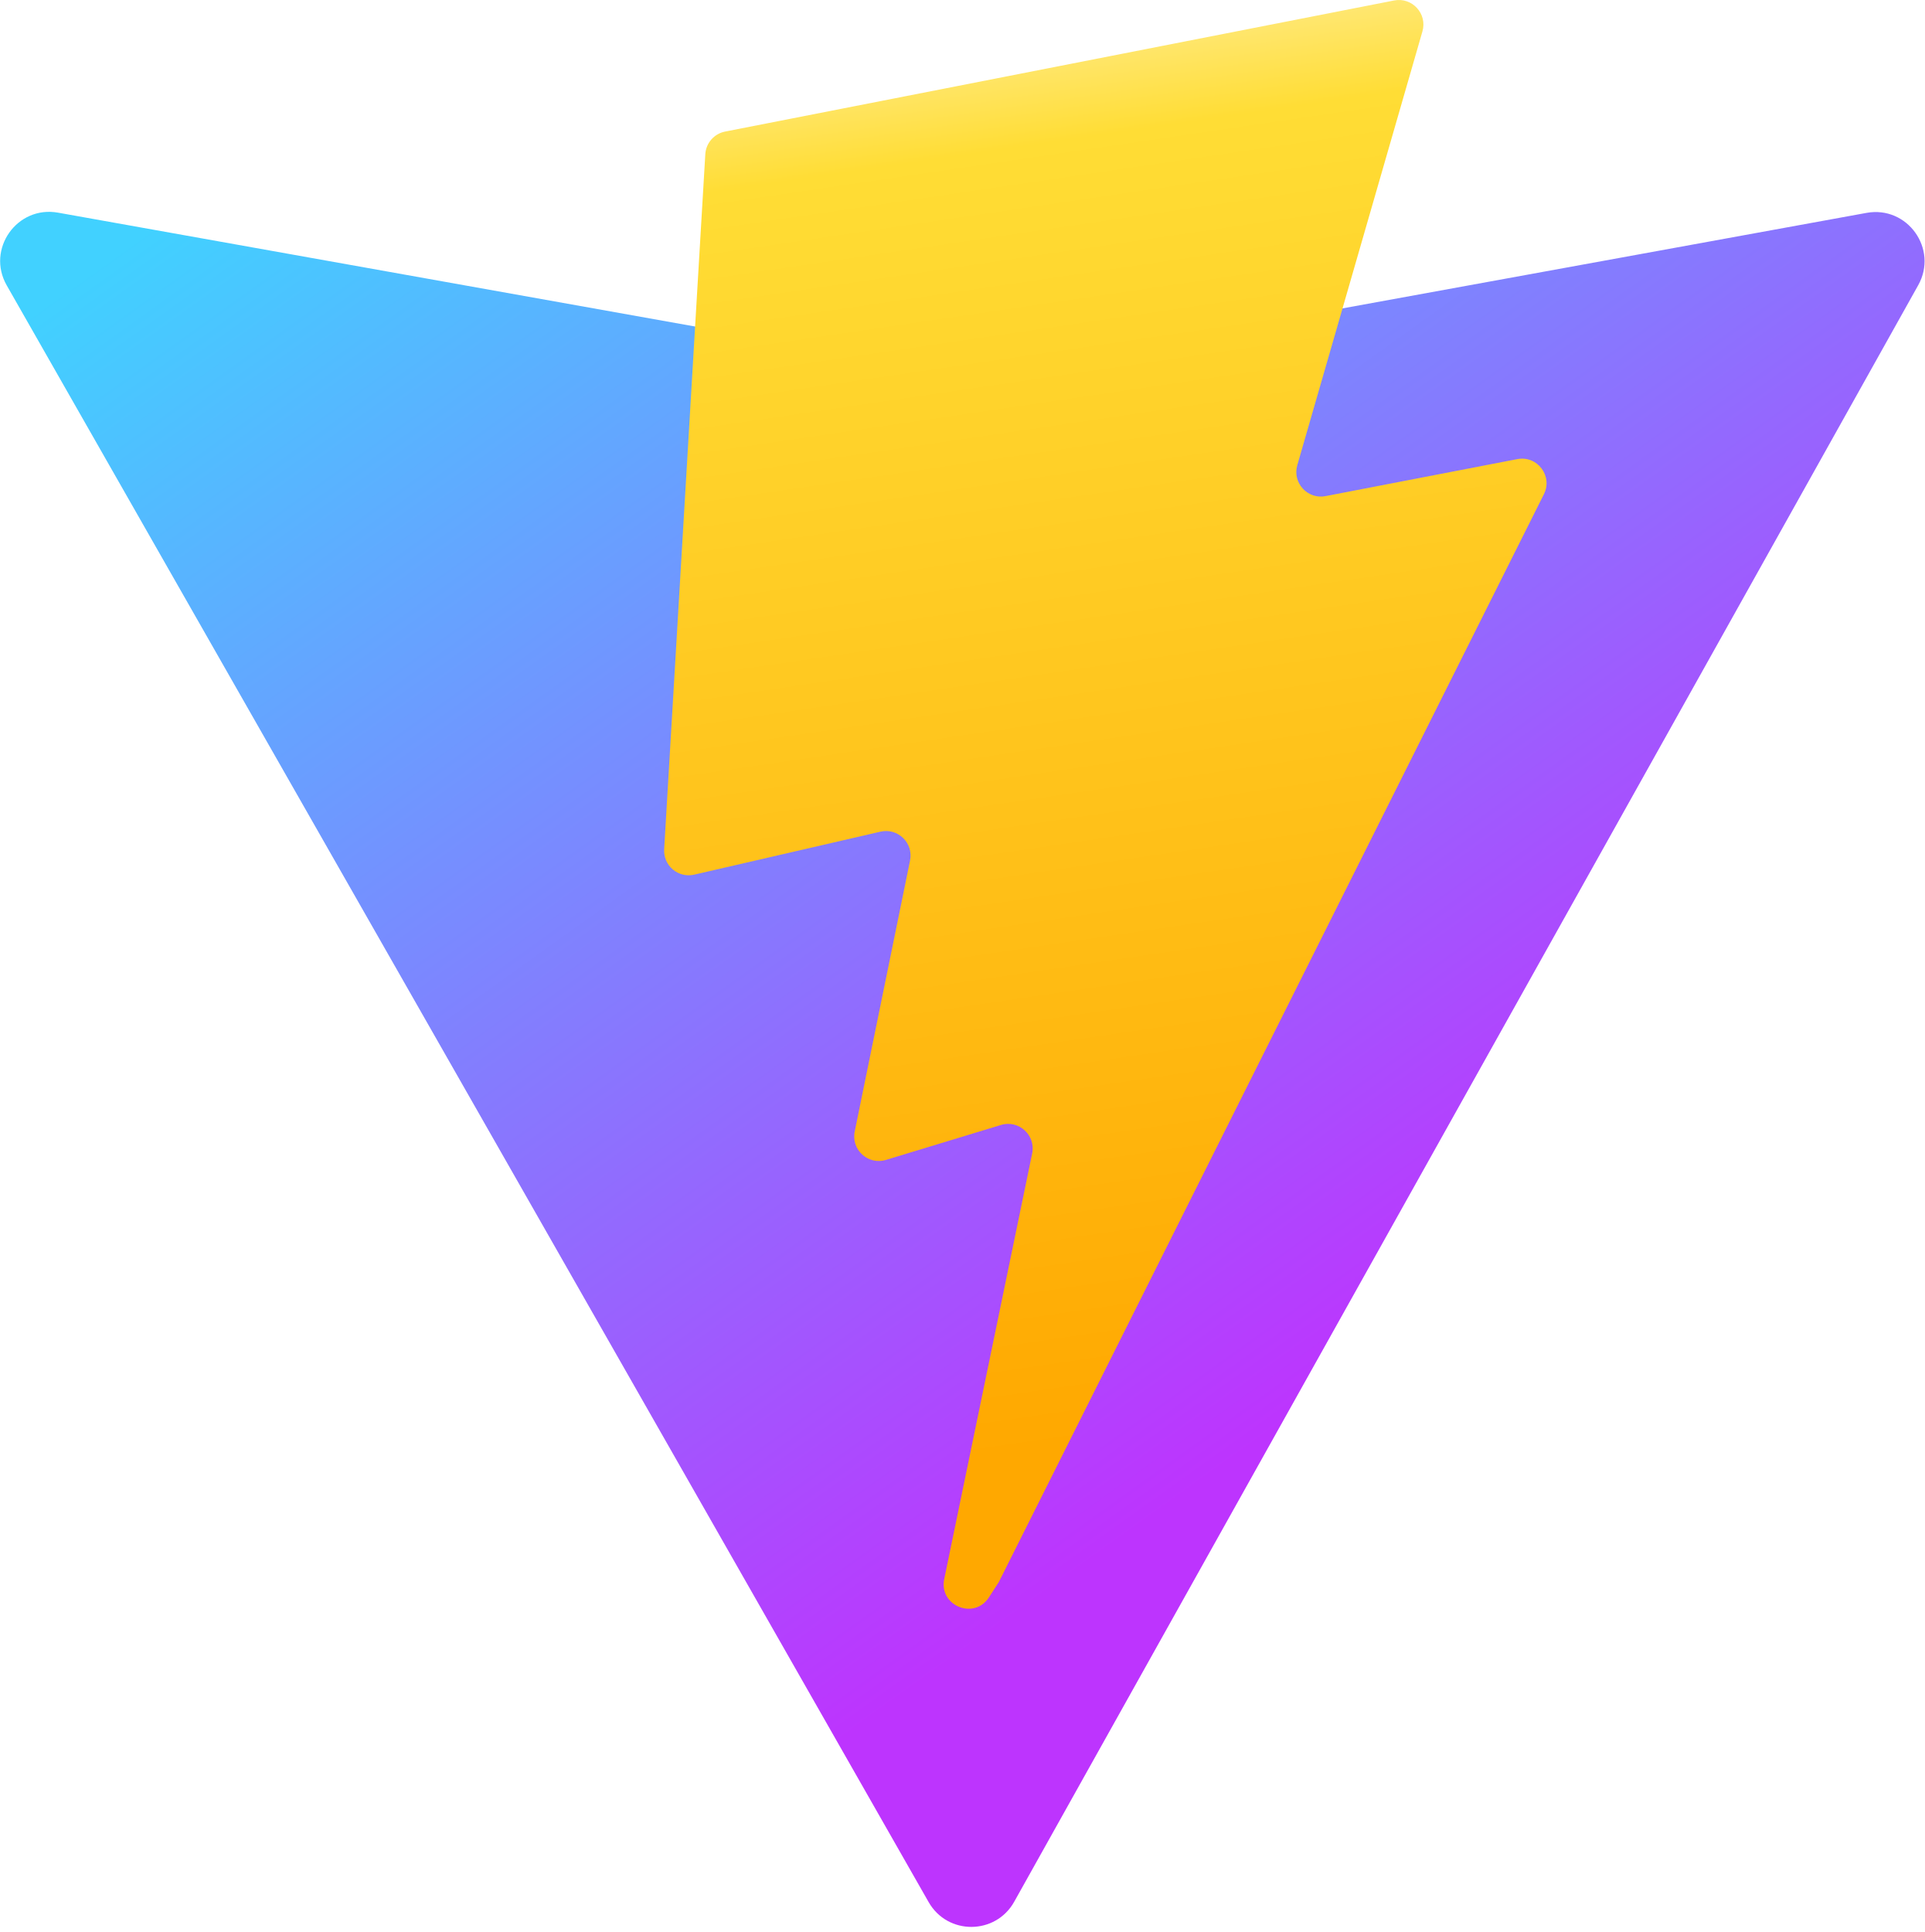
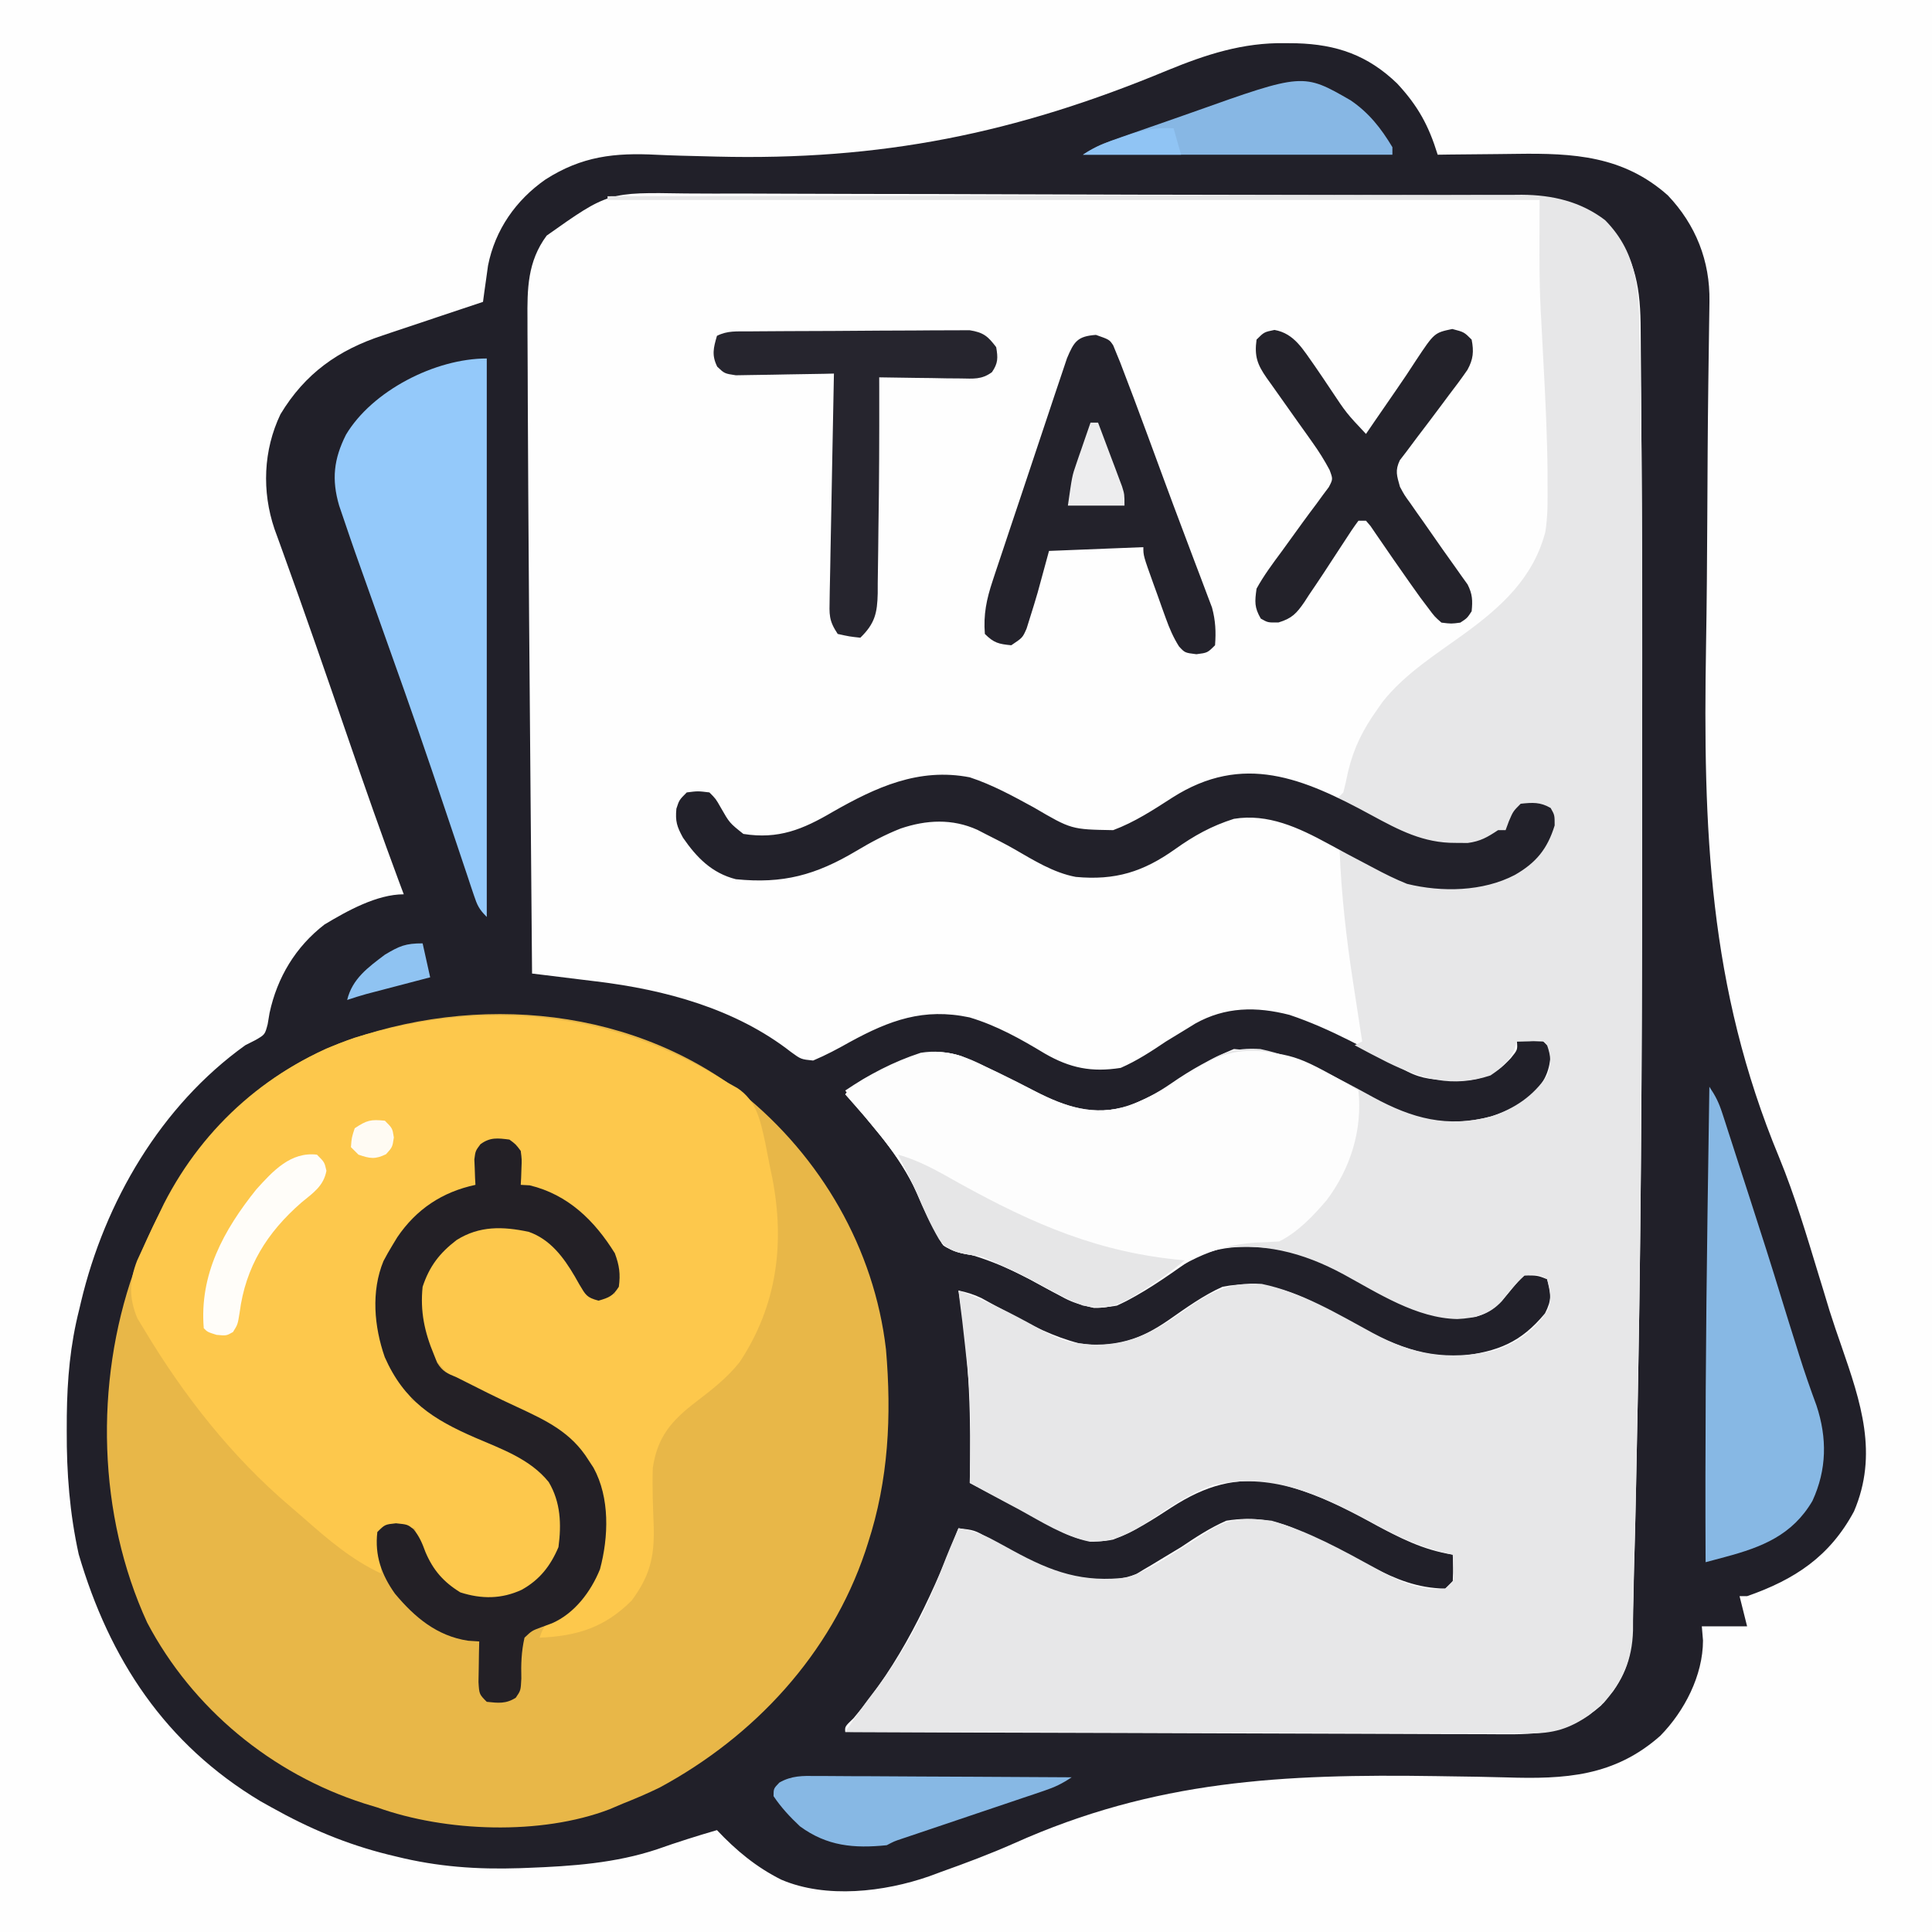
- <svg xmlns="http://www.w3.org/2000/svg" aria-hidden="true" role="img" class="iconify iconify--logos" width="31.88" height="32" preserveAspectRatio="xMidYMid meet" viewBox="0 0 256 257">
-   <defs>
-     <linearGradient id="IconifyId1813088fe1fbc01fb466" x1="-.828%" x2="57.636%" y1="7.652%" y2="78.411%">
-       <stop offset="0%" stop-color="#41D1FF" />
-       <stop offset="100%" stop-color="#BD34FE" />
-     </linearGradient>
-     <linearGradient id="IconifyId1813088fe1fbc01fb467" x1="43.376%" x2="50.316%" y1="2.242%" y2="89.03%">
-       <stop offset="0%" stop-color="#FFEA83" />
-       <stop offset="8.333%" stop-color="#FFDD35" />
-       <stop offset="100%" stop-color="#FFA800" />
-     </linearGradient>
-   </defs>
-   <path fill="url(#IconifyId1813088fe1fbc01fb466)" d="M255.153 37.938L134.897 252.976c-2.483 4.44-8.862 4.466-11.382.048L.875 37.958c-2.746-4.814 1.371-10.646 6.827-9.67l120.385 21.517a6.537 6.537 0 0 0 2.322-.004l117.867-21.483c5.438-.991 9.574 4.796 6.877 9.62Z" />
-   <path fill="url(#IconifyId1813088fe1fbc01fb467)" d="M185.432.063L96.44 17.501a3.268 3.268 0 0 0-2.634 3.014l-5.474 92.456a3.268 3.268 0 0 0 3.997 3.378l24.777-5.718c2.318-.535 4.413 1.507 3.936 3.838l-7.361 36.047c-.495 2.426 1.782 4.5 4.151 3.78l15.304-4.649c2.372-.72 4.652 1.36 4.15 3.788l-11.698 56.621c-.732 3.542 3.979 5.473 5.943 2.437l1.313-2.028l72.516-144.72c1.215-2.423-.88-5.186-3.54-4.672l-25.505 4.922c-2.396.462-4.435-1.77-3.759-4.114l16.646-57.705c.677-2.35-1.37-4.583-3.769-4.113Z" />
+ <svg xmlns="http://www.w3.org/2000/svg" version="1.1" width="512" height="512">
+   <path d="M0 0 C168.96 0 337.92 0 512 0 C512 168.96 512 337.92 512 512 C343.04 512 174.08 512 0 512 C0 343.04 0 174.08 0 0 Z " fill="#FEFEFE" transform="translate(0,0)" />
+   <path d="M0 0 C168.96 0 337.92 0 512 0 C512 168.96 512 337.92 512 512 C343.04 512 174.08 512 0 512 C0 343.04 0 174.08 0 0 Z M316 16 C314.501 16.495 313.002 16.988 311.502 17.479 C307.219 18.883 302.943 20.306 298.668 21.734 C296.061 22.605 293.452 23.472 290.844 24.34 C289.551 24.772 289.551 24.772 288.232 25.214 C286.423 25.815 284.611 26.409 282.797 26.996 C277.66 28.68 272.678 30.53 267.709 32.662 C246.537 41.4 226.471 41.237 203.842 40.859 C196.127 40.736 188.412 40.684 180.697 40.663 C178.04 40.645 175.385 40.593 172.728 40.538 C160.612 40.384 150.522 42.338 140.812 50.207 C133.717 57.226 129.326 65.346 128.43 75.25 C128.347 76.142 128.264 77.034 128.179 77.953 C128.12 78.629 128.061 79.304 128 80 C126.987 80.332 125.974 80.664 124.93 81.006 C121.129 82.256 117.334 83.524 113.541 84.797 C111.906 85.343 110.27 85.884 108.633 86.42 C94.311 91.114 82.42 96.154 74.391 109.719 C69.02 120.942 69.919 132.569 73.894 144.103 C74.321 145.265 74.748 146.427 75.188 147.625 C75.639 148.908 76.088 150.191 76.536 151.476 C77.496 154.22 78.47 156.959 79.456 159.694 C81.045 164.112 82.594 168.543 84.137 172.977 C86.57 179.958 89.025 186.933 91.491 193.903 C93.487 199.547 95.476 205.193 97.461 210.84 C98.29 213.198 99.12 215.556 99.95 217.914 C100.48 219.421 101.01 220.928 101.54 222.435 C102.27 224.513 103.002 226.591 103.734 228.668 C104.149 229.846 104.564 231.025 104.991 232.239 C105.909 234.912 105.909 234.912 107 237 C106.303 237.124 105.605 237.248 104.887 237.375 C92.27 240.107 82.69 245.946 75.562 256.812 C73.434 260.578 72.527 263.948 71.75 268.188 C70.705 272.957 69.569 274.906 65.5 277.625 C64.168 278.433 64.168 278.433 62.809 279.258 C39.565 293.676 26.628 323.139 20.489 348.705 C18.362 358.69 17.641 368.428 17.688 378.625 C17.693 379.939 17.699 381.253 17.705 382.606 C18.026 408.554 24.481 434.143 42 454 C42.665 454.808 43.33 455.616 44.016 456.449 C62.853 478.671 92.217 492.321 121 495 C142.974 496.175 164.511 494.017 184.969 485.793 C188 485 188 485 190.141 485.621 C192.328 487.243 194.279 488.996 196.25 490.875 C206.331 500.041 216.682 500.939 229.82 500.629 C236.931 500.202 243.077 498.542 249.75 496.125 C250.948 495.702 252.146 495.279 253.38 494.843 C259.314 492.697 265.153 490.419 270.886 487.776 C308.235 470.605 343.222 470.205 383.696 470.791 C385.282 470.812 385.282 470.812 386.9 470.833 C391.915 470.902 396.926 470.995 401.94 471.146 C416.27 471.497 428.919 470.203 440 460 C447.464 451.46 451.734 442.378 451 431 C454.96 431 458.92 431 463 431 C462.34 428.36 461.68 425.72 461 423 C461.606 422.853 462.212 422.706 462.836 422.555 C474.128 419.532 483.141 414.104 489.246 403.922 C494.887 393.094 495.92 381.539 492.435 369.85 C491.303 366.392 490.073 362.976 488.812 359.562 C488.091 357.543 487.377 355.522 486.665 353.5 C486.175 352.112 485.683 350.726 485.187 349.34 C483.622 344.931 482.298 340.515 481.082 335.994 C479.293 329.624 477.072 323.491 474.643 317.338 C454.749 266.934 450.781 221.44 452.052 167.569 C452.359 154.376 452.471 141.181 452.589 127.986 C452.607 126.021 452.625 124.055 452.643 122.09 C452.656 120.65 452.656 120.65 452.669 119.182 C452.724 113.561 452.812 107.942 452.934 102.322 C453.006 98.86 453.064 95.398 453.12 91.936 C453.149 90.346 453.186 88.756 453.231 87.166 C453.596 74.149 451.644 63.184 443 53 C433.627 43.915 422.934 40.821 410.199 40.902 C408.945 40.904 408.945 40.904 407.665 40.907 C405.006 40.912 402.347 40.925 399.688 40.938 C397.88 40.943 396.072 40.947 394.264 40.951 C389.842 40.962 385.421 40.979 381 41 C380.815 40.398 380.629 39.796 380.438 39.176 C377.076 28.619 370.908 21.507 361.629 15.453 C354.776 11.913 348.13 11.515 340.562 11.438 C339.622 11.423 338.682 11.408 337.713 11.393 C329.93 11.505 323.319 13.485 316 16 Z " fill="#FEFEFE" transform="translate(0,0)" />
+   <path d="M0 0 C0.997 0.01 1.993 0.02 3.02 0.031 C13.701 0.339 21.913 3.196 29.691 10.684 C35.218 16.63 38.053 21.82 40.438 29.562 C41.531 29.547 42.625 29.531 43.751 29.515 C47.857 29.46 51.963 29.426 56.069 29.398 C57.837 29.383 59.604 29.362 61.372 29.336 C76.416 29.119 89.629 29.844 101.441 40.344 C108.863 48.166 112.63 57.759 112.461 68.429 C112.447 69.466 112.447 69.466 112.433 70.524 C112.413 72.039 112.39 73.554 112.365 75.069 C112.296 79.293 112.245 83.518 112.19 87.742 C112.172 89.098 112.172 89.098 112.154 90.48 C112 102.201 111.946 113.922 111.889 125.644 C111.835 136.999 111.75 148.35 111.556 159.703 C110.752 208.176 112.167 250.129 130.937 295.306 C135.111 305.488 138.237 316.042 141.438 326.562 C141.821 327.808 142.205 329.053 142.601 330.336 C143.174 332.205 143.739 334.076 144.297 335.949 C145.292 339.102 146.359 342.213 147.453 345.332 C152.555 360.112 157.268 373.897 150.762 389.102 C144.329 401.057 135.06 407.174 122.438 411.562 C121.778 411.562 121.118 411.562 120.438 411.562 C121.097 414.202 121.757 416.842 122.438 419.562 C118.478 419.562 114.517 419.562 110.438 419.562 C110.541 420.8 110.644 422.038 110.75 423.312 C110.735 432.563 105.849 442.024 99.438 448.562 C87.216 459.384 74.099 460.088 58.619 459.593 C53.509 459.437 48.397 459.376 43.285 459.303 C42.216 459.286 41.147 459.27 40.045 459.252 C-0.535 458.651 -34.422 460.294 -71.799 477.058 C-78.157 479.877 -84.633 482.304 -91.184 484.637 C-92.22 485.02 -93.256 485.404 -94.323 485.8 C-106.193 489.945 -121.631 491.783 -133.512 486.695 C-140.123 483.399 -145.52 478.92 -150.562 473.562 C-155.888 475.118 -161.147 476.766 -166.375 478.625 C-177.423 482.317 -188.982 483.125 -200.562 483.562 C-201.681 483.606 -201.681 483.606 -202.823 483.649 C-214.116 484.02 -224.59 483.285 -235.562 480.562 C-236.251 480.396 -236.939 480.23 -237.647 480.059 C-248.721 477.312 -258.62 473.131 -268.562 467.562 C-269.537 467.019 -270.512 466.475 -271.516 465.914 C-296.789 450.765 -311.535 428.302 -319.703 400.465 C-322.099 389.585 -322.925 378.872 -322.875 367.75 C-322.87 366.436 -322.865 365.121 -322.86 363.767 C-322.743 354.024 -321.962 344.994 -319.562 335.562 C-319.329 334.571 -319.329 334.571 -319.091 333.559 C-312.773 307.02 -297.932 281.599 -275.562 265.562 C-274.223 264.882 -274.223 264.882 -272.855 264.188 C-270.351 262.74 -270.351 262.74 -269.629 259.996 C-269.463 259.007 -269.296 258.019 -269.125 257 C-267.091 247.593 -262.245 239.487 -254.562 233.562 C-248.549 229.95 -240.676 225.562 -233.562 225.562 C-234.167 223.948 -234.167 223.948 -234.784 222.301 C-239.453 209.765 -243.863 197.148 -248.214 184.499 C-253.991 167.707 -259.782 150.924 -265.833 134.229 C-266.189 133.246 -266.544 132.263 -266.91 131.25 C-267.209 130.429 -267.508 129.608 -267.817 128.762 C-271.205 118.77 -270.784 107.872 -266.242 98.352 C-259.734 87.545 -250.918 81.303 -239.125 77.449 C-238.359 77.19 -237.594 76.931 -236.805 76.664 C-234.394 75.849 -231.979 75.049 -229.562 74.25 C-227.912 73.696 -226.263 73.14 -224.613 72.584 C-220.6 71.233 -216.582 69.894 -212.562 68.562 C-212.446 67.688 -212.329 66.813 -212.208 65.912 C-212.044 64.755 -211.88 63.598 -211.711 62.406 C-211.553 61.263 -211.395 60.121 -211.232 58.943 C-209.357 49.476 -203.87 41.62 -196.018 36.134 C-186.346 29.944 -177.688 29.003 -166.529 29.579 C-162.196 29.791 -157.861 29.881 -153.525 29.987 C-152.612 30.011 -151.698 30.035 -150.757 30.059 C-107.074 31.158 -71.406 23.938 -31.191 7.204 C-20.864 2.975 -11.226 -0.176 0 0 Z M-195.688 51 C-200.795 57.899 -200.848 65.11 -200.775 73.357 C-200.774 74.429 -200.773 75.501 -200.771 76.605 C-200.763 80.173 -200.741 83.741 -200.719 87.309 C-200.71 89.85 -200.702 92.392 -200.694 94.934 C-200.668 102.445 -200.624 109.956 -200.576 117.466 C-200.558 120.237 -200.542 123.009 -200.525 125.78 C-200.416 143.93 -200.273 162.081 -200.117 180.232 C-200.055 187.497 -199.995 194.763 -199.936 202.029 C-199.814 216.874 -199.69 231.718 -199.562 246.562 C-198.232 246.723 -198.232 246.723 -196.874 246.886 C-193.537 247.291 -190.2 247.704 -186.864 248.12 C-185.428 248.298 -183.993 248.474 -182.557 248.646 C-164.365 250.835 -145.636 255.869 -130.918 267.371 C-128.294 269.284 -128.294 269.284 -125.078 269.617 C-121.691 268.197 -118.505 266.492 -115.312 264.688 C-104.776 258.949 -95.839 255.604 -83.621 258.184 C-76.383 260.352 -70.116 263.877 -63.691 267.758 C-56.985 271.626 -51.273 272.775 -43.562 271.562 C-39.247 269.674 -35.462 267.189 -31.562 264.562 C-29.757 263.447 -27.945 262.342 -26.125 261.25 C-25.363 260.779 -24.601 260.309 -23.816 259.824 C-15.833 255.355 -7.637 255.262 1.172 257.52 C12.145 261.195 22.309 266.996 32.423 272.534 C36.441 274.585 39.79 274.756 44.25 274.812 C46.054 274.851 46.054 274.851 47.895 274.891 C53.075 274.411 56.29 272.8 59.812 269 C61.622 266.773 61.622 266.773 61.438 264.562 C64.812 264.438 64.812 264.438 68.438 264.562 C69.097 265.223 69.757 265.882 70.438 266.562 C70.343 271.457 69.32 274.593 65.949 278.215 C59.063 284.354 50.461 286.115 41.435 285.862 C32.639 284.983 24.668 280.271 17.062 276.062 C2.533 267.927 2.533 267.927 -13.562 266.562 C-19.482 269 -24.936 272.037 -30.188 275.688 C-37.686 280.821 -45.38 284.075 -54.562 282.562 C-62.665 280.267 -70.051 276.433 -77.362 272.33 C-83.514 268.901 -89.43 266.394 -96.562 267.562 C-103.811 269.927 -110.257 273.318 -116.562 277.562 C-112.747 282.751 -112.747 282.751 -108.699 287.758 C-101.855 295.85 -95.721 305.348 -92.207 315.406 C-90.846 318.78 -90.846 318.78 -87.656 319.988 C-86.47 320.281 -85.284 320.574 -84.062 320.875 C-74.814 323.434 -66.753 327.957 -58.409 332.61 C-53.918 334.926 -49.493 335.446 -44.562 334.562 C-37.808 331.459 -31.666 327.092 -25.598 322.824 C-17.663 317.905 -7.486 318.566 1.48 320.074 C9.392 322.415 16.66 326.661 23.878 330.589 C32.729 335.394 40.161 338.669 50.438 337.562 C55.017 336.153 57.021 333.939 59.938 330.312 C61.691 328.172 61.691 328.172 63.438 326.562 C66.875 326.562 66.875 326.562 69.438 327.562 C70.53 331.386 70.712 333.024 68.875 336.625 C62.454 344.363 56.435 346.711 46.516 347.918 C33.748 348.543 23.088 342.072 12.236 336.129 C2.835 331.011 -5.634 327.439 -16.562 329.562 C-21.67 331.854 -26.22 335.152 -30.797 338.344 C-38.499 343.659 -45.144 345.963 -54.562 344.562 C-61.334 342.818 -67.277 339.794 -73.375 336.438 C-75.025 335.535 -76.677 334.636 -78.332 333.742 C-79.05 333.348 -79.768 332.953 -80.507 332.546 C-82.52 331.583 -84.384 331.019 -86.562 330.562 C-86.426 331.388 -86.426 331.388 -86.287 332.229 C-83.645 348.739 -83.202 364.864 -83.562 381.562 C-78.854 384.053 -74.142 386.536 -69.422 389.004 C-66.723 390.417 -64.049 391.85 -61.391 393.34 C-56.068 396.264 -51.644 397.848 -45.562 396.562 C-39.905 394.471 -34.971 391.212 -29.938 387.938 C-21.122 382.294 -13.223 379.859 -2.562 381.562 C6.768 383.773 14.837 387.563 23.188 392.188 C30.248 396.092 36.426 399.272 44.438 400.562 C44.562 403.938 44.562 403.938 44.438 407.562 C43.778 408.223 43.117 408.882 42.438 409.562 C35.006 409.416 29.562 407.134 23 403.812 C22.123 403.382 21.246 402.951 20.342 402.508 C17.7 401.207 15.068 399.888 12.438 398.562 C10.611 397.647 8.784 396.731 6.957 395.816 C6.158 395.415 5.358 395.013 4.534 394.6 C-2.027 391.354 -8.304 390.408 -15.562 391.562 C-19.878 393.453 -23.661 395.939 -27.562 398.562 C-29.389 399.677 -31.222 400.782 -33.062 401.875 C-34.223 402.581 -34.223 402.581 -35.406 403.301 C-36.118 403.717 -36.829 404.134 -37.562 404.562 C-38.171 404.939 -38.779 405.315 -39.406 405.703 C-46.354 408.472 -55.807 407.289 -62.562 404.562 C-68.007 401.992 -73.326 399.103 -78.576 396.154 C-82.334 394.06 -82.334 394.06 -86.562 393.562 C-86.924 394.476 -86.924 394.476 -87.293 395.407 C-94.361 413.171 -101.952 429.244 -114.371 443.918 C-116.669 446.118 -116.669 446.118 -116.562 447.562 C-92.075 447.679 -67.588 447.768 -43.101 447.822 C-31.731 447.847 -20.361 447.882 -8.991 447.94 C0.921 447.99 10.832 448.022 20.743 448.033 C25.99 448.039 31.237 448.055 36.484 448.091 C41.426 448.125 46.367 448.136 51.31 448.128 C53.12 448.129 54.93 448.139 56.741 448.159 C67.452 448.267 75.39 447.882 83.742 440.535 C84.26 439.905 84.779 439.274 85.312 438.625 C85.846 437.997 86.38 437.369 86.93 436.723 C91.296 430.468 91.934 425.447 92.092 418.01 C92.14 416.482 92.14 416.482 92.19 414.924 C92.286 411.804 92.363 408.683 92.438 405.562 C92.488 403.805 92.54 402.048 92.593 400.291 C92.745 394.998 92.862 389.704 92.973 384.41 C92.994 383.41 93.015 382.41 93.037 381.38 C93.203 373.462 93.354 365.544 93.5 357.625 C93.533 355.833 93.533 355.833 93.567 354.004 C94.535 301.382 94.632 248.761 94.625 196.131 C94.625 193.075 94.625 190.019 94.626 186.963 C94.632 162.067 94.604 137.171 94.472 112.276 C94.453 108.682 94.435 105.088 94.423 101.494 C94.401 94.819 94.361 88.145 94.271 81.47 C94.25 79.681 94.236 77.892 94.232 76.103 C94.195 65.418 93.14 57.282 86.125 48.75 C77.605 41.815 71.254 40.415 60.426 40.402 C59.409 40.397 58.393 40.392 57.345 40.386 C53.934 40.371 50.522 40.362 47.111 40.354 C44.667 40.344 42.223 40.334 39.778 40.324 C32.44 40.295 25.102 40.276 17.764 40.259 C15.69 40.254 13.616 40.249 11.541 40.244 C-1.352 40.213 -14.246 40.186 -27.139 40.169 C-30.124 40.166 -33.108 40.162 -36.092 40.157 C-36.834 40.156 -37.575 40.155 -38.34 40.154 C-50.346 40.137 -62.352 40.096 -74.359 40.045 C-86.699 39.994 -99.038 39.965 -111.379 39.957 C-118.302 39.953 -125.225 39.938 -132.148 39.898 C-138.664 39.86 -145.18 39.852 -151.696 39.866 C-154.083 39.866 -156.469 39.855 -158.855 39.834 C-179.417 39.483 -179.417 39.483 -195.688 51 Z " fill="#212029" transform="translate(340.5625,11.4375)" />
+   <path d="M0 0 C31.695 -0.068 63.391 -0.122 95.086 -0.153 C98.83 -0.157 102.573 -0.161 106.317 -0.165 C107.062 -0.166 107.808 -0.166 108.576 -0.167 C120.636 -0.18 132.697 -0.204 144.757 -0.231 C157.136 -0.26 169.516 -0.276 181.895 -0.282 C189.531 -0.286 197.167 -0.299 204.803 -0.324 C210.662 -0.342 216.522 -0.343 222.382 -0.339 C224.782 -0.34 227.183 -0.346 229.583 -0.358 C232.865 -0.373 236.145 -0.369 239.427 -0.361 C240.373 -0.37 241.32 -0.378 242.295 -0.387 C250.357 -0.333 257.846 1.372 264.363 6.34 C273.36 15.465 273.292 25.748 273.551 37.719 C273.572 38.644 273.592 39.569 273.614 40.523 C274.399 76.82 274.196 113.14 274.188 149.444 C274.187 152.512 274.188 155.579 274.188 158.647 C274.194 211.458 274.044 264.259 273.062 317.062 C273.041 318.248 273.019 319.434 272.996 320.656 C272.853 328.387 272.699 336.117 272.535 343.848 C272.516 344.784 272.496 345.721 272.476 346.685 C272.365 351.893 272.228 357.099 272.069 362.306 C271.994 365.239 271.957 368.171 271.92 371.105 C271.874 373.156 271.827 375.208 271.779 377.26 C271.774 378.67 271.774 378.67 271.768 380.108 C271.541 387.855 269.092 393.485 263.973 399.305 C263.342 399.823 262.712 400.341 262.062 400.875 C261.435 401.409 260.807 401.942 260.16 402.492 C254.86 406.192 250.514 407.439 244.103 407.361 C243.326 407.363 242.549 407.366 241.749 407.369 C239.156 407.373 236.563 407.357 233.969 407.341 C232.106 407.34 230.243 407.34 228.38 407.342 C223.329 407.343 218.278 407.325 213.227 407.304 C207.946 407.285 202.665 407.284 197.384 407.28 C187.386 407.271 177.388 407.246 167.391 407.216 C156.007 407.183 144.624 407.166 133.241 407.151 C109.827 407.12 86.414 407.067 63 407 C65.618 403.038 68.328 399.242 71.25 395.5 C78.754 385.508 84.25 375.127 88.676 363.473 C90.025 359.933 91.488 356.472 93 353 C96.544 353.576 99.29 354.492 102.434 356.215 C103.248 356.654 104.062 357.093 104.9 357.545 C105.738 358.004 106.575 358.464 107.438 358.938 C117.757 364.58 125.971 367.547 138 366 C142.721 364.209 146.783 361.756 151 359 C152.051 358.344 153.101 357.688 154.184 357.012 C156.084 355.818 157.976 354.61 159.855 353.383 C165.034 350.044 169.965 350.324 176 351 C185.725 353.777 194.646 358.74 203.479 363.572 C209.521 366.863 214.926 369.643 222 369 C224.411 367.044 224.411 367.044 224.125 363.375 C224.084 362.261 224.042 361.147 224 360 C223.338 359.852 222.676 359.705 221.994 359.552 C214.524 357.723 208.319 354.788 201.625 351.062 C188.383 343.966 175.834 338.103 160.387 341.59 C154.401 343.716 149.146 347.291 143.908 350.826 C138.755 354.296 134.205 356.712 127.84 356.574 C121.102 355.212 114.984 351.274 109 348 C107.694 347.302 106.386 346.605 105.078 345.91 C102.04 344.296 99.019 342.65 96 341 C96.01 340.23 96.021 339.461 96.032 338.668 C96.298 318.247 96.298 318.247 94 298 C93.781 296.356 93.571 294.71 93.375 293.062 C93.251 292.052 93.127 291.041 93 290 C100.398 292.599 107.183 296.117 114.021 299.914 C117.674 301.91 120.802 303.537 125 304 C125.888 304.102 126.776 304.204 127.691 304.309 C137.566 304.752 144.48 301.296 152.375 295.598 C159.299 290.648 164.501 287.616 173.371 288.25 C183.993 290.445 193.396 296.164 202.841 301.281 C213.487 307.005 222.77 308.609 234.75 305.938 C240.892 304.071 245.858 300.494 249.238 294.98 C250.337 292.123 249.665 289.925 249 287 C246.416 285.701 246.416 285.701 243 286 C240.741 288.105 238.907 290.353 237.027 292.801 C233.698 296.413 229.994 297.328 225.188 297.562 C214.422 297.346 204.357 290.791 195.125 285.75 C184.128 279.799 173.548 277.136 161 279 C153.607 281.388 147.357 285.896 141.156 290.484 C137.162 293.292 133.891 294.673 128.883 294.582 C122.774 293.349 117.351 289.934 111.902 287.009 C109.346 285.653 106.75 284.403 104.125 283.188 C103.265 282.785 102.405 282.383 101.52 281.969 C99.033 280.911 99.033 280.911 96.387 280.594 C93.399 280.122 91.558 279.65 89 278 C86.128 273.531 84.038 268.84 81.907 263.986 C77.402 254.124 70.088 246.062 63 238 C65.71 234.752 69.268 233.18 73 231.375 C73.629 231.063 74.258 230.751 74.906 230.43 C81.326 227.274 86.652 225.618 93.629 227.836 C100.396 230.58 106.912 233.876 113.393 237.232 C121.483 241.387 128.795 243.77 137.82 241.195 C144.46 238.628 150.325 235.1 156.192 231.123 C161.998 227.198 165.913 225.538 173 226 C183.789 228.297 193.367 233.561 202.967 238.81 C213.298 244.422 222.469 246.922 234.188 243.875 C240.495 241.736 245.33 238.479 249.062 232.938 C250.082 229.744 250.078 228.144 249 225 C247.816 223.584 247.816 223.584 244.438 223.938 C242.736 223.968 242.736 223.968 241 224 C240.66 225.114 240.66 225.114 240.312 226.25 C238.734 229.558 237.004 230.949 234 233 C223.932 236.356 215.759 233.99 206.625 229.5 C203.727 228.041 200.852 226.548 198 225 C198.66 224.67 199.32 224.34 200 224 C199.89 223.305 199.781 222.61 199.668 221.895 C199.216 218.996 198.773 216.096 198.334 213.196 C198.101 211.663 197.865 210.13 197.627 208.597 C195.792 196.73 194.456 185.002 194 173 C199.124 174.986 204.064 177.332 209.039 179.66 C217.426 183.455 229.068 183.57 237.75 180.312 C243.314 177.63 247.447 173.672 250 168 C249.773 164.67 249.773 164.67 248 162 C245.128 161.416 245.128 161.416 242 162 C240.616 163.965 239.288 165.97 238 168 C232.794 172.209 228.167 172.729 221.535 172.516 C211.285 171.021 201.868 165.104 193 160 C193.66 159.34 194.32 158.68 195 158 C195.472 156.18 195.879 154.343 196.25 152.5 C197.772 146.139 200.217 141.303 204 136 C204.456 135.348 204.913 134.695 205.383 134.023 C211.196 126.628 219.453 121.474 227 116 C236.887 108.802 245.335 101.165 248.535 88.958 C249.188 84.806 249.147 80.728 249.125 76.531 C249.122 75.607 249.12 74.683 249.117 73.731 C249.05 63.639 248.543 53.576 248 43.5 C247.806 39.907 247.62 36.313 247.438 32.719 C247.394 31.952 247.35 31.186 247.305 30.397 C246.808 20.582 247 10.865 247 1 C165.49 1 83.98 1 0 1 C0 0.67 0 0.34 0 0 Z " fill="#E7E7E8" transform="translate(161,52)" />
+   <path d="M0 0 C20.787 16.793 34.933 41.034 38.037 67.777 C39.543 85.389 38.734 102.339 33.242 119.176 C33.018 119.869 32.793 120.563 32.562 121.278 C23.384 148.575 3.156 170.345 -21.941 183.895 C-25.168 185.474 -28.419 186.851 -31.758 188.176 C-32.903 188.663 -34.047 189.15 -35.227 189.652 C-53.386 196.606 -78.673 195.674 -96.758 189.176 C-97.91 188.825 -99.063 188.475 -100.25 188.113 C-124.773 180.249 -145.728 162.998 -157.758 140.176 C-170.849 111.689 -171.713 76.791 -161.316 47.234 C-151.536 21.148 -136.166 -0.094 -110.258 -11.949 C-74.417 -26.738 -31.28 -24.135 0 0 Z " fill="#E8B748" transform="translate(196.7578,289.8242)" />
+   <path d="M0 0 C0.795 0.445 1.591 0.889 2.41 1.348 C7.549 4.741 8.521 10.055 9.787 15.765 C10.21 17.84 10.607 19.919 11 22 C11.226 23.074 11.451 24.148 11.684 25.254 C15.038 42.629 12.881 59.097 3 74 C-0.358 78.201 -4.369 81.314 -8.625 84.562 C-15.017 89.463 -18.777 93.753 -20 102 C-20.17 107.27 -19.952 112.534 -19.746 117.801 C-19.581 125.822 -20.862 130.755 -25.605 137.172 C-32.738 144.287 -40.049 146.585 -50 147 C-48.853 143.558 -48.159 143.196 -45.25 141.25 C-38.739 136.524 -35.888 131.832 -34 124 C-32.712 112.77 -34.415 104.141 -41.43 95.172 C-46.52 90.161 -53.745 87.664 -60.189 84.805 C-72.482 79.34 -72.482 79.34 -77 74 C-77.557 73.381 -78.114 72.763 -78.688 72.125 C-82.068 66.652 -82.857 60.289 -82 54 C-79.872 47.019 -75.242 42.602 -69.141 38.859 C-64.099 36.836 -57.82 37.218 -52.648 38.652 C-44.963 42.11 -40.821 48.798 -37 56 C-34.69 56 -32.38 56 -30 56 C-29.165 48.482 -31.471 43.959 -36 38 C-41.106 32.43 -47.628 28.651 -55 27 C-55.049 26.374 -55.098 25.747 -55.148 25.102 C-55.261 23.876 -55.261 23.876 -55.375 22.625 C-55.479 21.407 -55.479 21.407 -55.586 20.164 C-55.829 17.797 -55.829 17.797 -58 16 C-61 15.667 -61 15.667 -64 16 C-64.99 16.99 -64.99 16.99 -66 18 C-65.994 19.417 -65.947 20.835 -65.875 22.25 C-66.074 24.688 -66.074 24.688 -67 27 C-69.87 28.993 -72.782 30.291 -75.984 31.68 C-82.73 34.633 -86.746 39.481 -90 46 C-93.723 55.567 -92.658 64.982 -89.156 74.461 C-87.827 77.38 -86.186 79.658 -84 82 C-84 82.66 -84 83.32 -84 84 C-83.141 84.412 -83.141 84.412 -82.266 84.832 C-79.997 86.001 -77.901 87.315 -75.75 88.688 C-70.62 91.817 -65.28 94.155 -59.71 96.376 C-52.966 99.16 -47.752 102.867 -44.699 109.695 C-43.115 114.918 -42.875 120.237 -44.953 125.34 C-48.267 130.971 -52.59 135.211 -59 137 C-64.861 137.473 -68.795 137.028 -74 134 C-79.347 129.273 -81.872 125.021 -83 118 C-87.003 117.908 -87.003 117.908 -91 118 C-92.286 119.06 -92.286 119.06 -92.098 121.504 C-92.086 122.513 -92.074 123.523 -92.062 124.562 C-92.053 125.574 -92.044 126.586 -92.035 127.629 C-92.024 128.411 -92.012 129.194 -92 130 C-99.879 126.315 -106.062 120.985 -112.53 115.291 C-113.774 114.198 -115.032 113.121 -116.293 112.047 C-131.675 98.906 -144.227 82.932 -154.625 65.625 C-155.603 64.005 -155.603 64.005 -156.602 62.352 C-158.855 56.95 -158.746 52.46 -156.68 47.105 C-156.095 45.792 -155.493 44.486 -154.875 43.188 C-154.554 42.491 -154.234 41.795 -153.904 41.077 C-152.955 39.041 -151.983 37.019 -151 35 C-150.283 33.503 -150.283 33.503 -149.551 31.977 C-138.899 11.161 -121.163 -4.416 -99 -12 C-64.665 -22.49 -30.593 -19.275 0 0 Z " fill="#FDC84C" transform="translate(193,287)" />
+   <path d="M0 0 C1.528 0.883 3.052 1.774 4.562 2.688 C5.648 13.157 2.477 23.268 -3.812 31.688 C-7.403 35.899 -11.436 40.187 -16.438 42.688 C-18.603 42.818 -20.77 42.918 -22.938 43 C-34.811 43.844 -42.568 48.821 -52.117 55.445 C-56.533 58.473 -59.997 60.37 -65.555 60.27 C-71.664 59.036 -77.087 55.622 -82.535 52.696 C-85.091 51.341 -87.687 50.091 -90.312 48.875 C-91.172 48.473 -92.032 48.071 -92.918 47.656 C-95.404 46.598 -95.404 46.598 -98.051 46.281 C-101.038 45.81 -102.879 45.337 -105.438 43.688 C-108.309 39.219 -110.399 34.527 -112.53 29.673 C-117.035 19.812 -124.35 11.749 -131.438 3.688 C-128.728 0.44 -125.169 -1.133 -121.438 -2.938 C-120.808 -3.249 -120.179 -3.561 -119.531 -3.883 C-113.112 -7.038 -107.785 -8.695 -100.809 -6.477 C-94.042 -3.733 -87.526 -0.436 -81.045 2.92 C-72.954 7.075 -65.642 9.458 -56.617 6.883 C-49.978 4.316 -44.113 0.787 -38.245 -3.189 C-25.332 -11.92 -12.701 -6.917 0 0 Z " fill="#FDFDFD" transform="translate(355.4375,286.3125)" />
+   <path d="M0 0 C0 48.84 0 97.68 0 148 C-2.071 145.929 -2.525 144.925 -3.426 142.22 C-3.692 141.433 -3.958 140.645 -4.232 139.833 C-4.518 138.968 -4.803 138.103 -5.098 137.211 C-5.404 136.3 -5.71 135.39 -6.026 134.452 C-6.693 132.469 -7.357 130.486 -8.019 128.502 C-9.798 123.171 -11.598 117.847 -13.398 112.523 C-13.772 111.417 -14.146 110.311 -14.531 109.172 C-19.315 95.064 -24.32 81.035 -29.326 67.005 C-35.222 50.475 -35.222 50.475 -37.953 42.43 C-38.34 41.293 -38.727 40.155 -39.126 38.984 C-41.159 32.043 -40.552 26.644 -37.312 20.199 C-30.393 8.605 -13.728 0 0 0 Z " fill="#94C9FA" transform="translate(129,95)" />
+   <path d="M0 0 C1.676 1.23 1.676 1.23 3 3 C3.293 5.262 3.293 5.262 3.188 7.688 C3.147 8.9 3.147 8.9 3.105 10.137 C3.053 11.059 3.053 11.059 3 12 C3.784 12.041 4.567 12.082 5.375 12.125 C15.537 14.578 22.565 21.46 27.938 30.125 C29.133 33.36 29.456 35.581 29 39 C27.449 41.449 26.4 41.884 23.625 42.688 C20.427 41.85 20.219 41.186 18.562 38.438 C17.942 37.347 17.942 37.347 17.309 36.234 C14.356 31.192 10.821 26.442 5.109 24.445 C-1.748 22.998 -7.935 22.812 -14 26.625 C-18.521 30.089 -21.184 33.551 -23 39 C-23.68 45.515 -22.503 50.994 -20 57 C-19.719 57.705 -19.438 58.41 -19.148 59.137 C-17.701 61.484 -16.529 61.951 -14 63 C-11.186 64.407 -8.374 65.815 -5.566 67.234 C-3.023 68.493 -0.48 69.708 2.098 70.891 C9.773 74.466 16.393 77.555 21 85 C21.64 85.978 21.64 85.978 22.293 86.977 C26.642 94.903 26.3 105.305 24 113.875 C21.582 119.835 17.256 125.579 11.289 128.184 C10.389 128.515 9.49 128.846 8.562 129.188 C5.949 130.156 5.949 130.156 4 132 C3.158 135.713 3.06 139.019 3.16 142.82 C3 146 3 146 1.688 147.91 C-0.903 149.583 -3.001 149.319 -6 149 C-8 147 -8 147 -8.195 143.742 C-8.172 142.466 -8.149 141.19 -8.125 139.875 C-8.107 138.594 -8.089 137.312 -8.07 135.992 C-8.047 135.005 -8.024 134.017 -8 133 C-8.969 132.938 -9.939 132.876 -10.938 132.812 C-19.205 131.562 -25.113 126.599 -30.336 120.336 C-33.879 115.362 -35.737 110.192 -35 104 C-33 102 -33 102 -30.062 101.688 C-27 102 -27 102 -25.418 103.25 C-23.831 105.209 -23.115 106.951 -22.25 109.312 C-20.214 114.112 -17.45 117.267 -13 120 C-7.389 121.8 -2.083 121.78 3.25 119.312 C8.02 116.665 10.882 112.99 13 108 C13.809 101.94 13.588 96.096 10.418 90.762 C5.493 84.643 -2.053 82.031 -9.062 79 C-20.279 74.142 -27.927 69.222 -33.035 57.656 C-35.856 49.574 -36.688 40.226 -33.375 32.188 C-32.628 30.767 -31.836 29.37 -31 28 C-30.576 27.301 -30.152 26.603 -29.715 25.883 C-24.67 18.435 -17.765 13.865 -9 12 C-9.052 11.078 -9.052 11.078 -9.105 10.137 C-9.133 9.328 -9.16 8.52 -9.188 7.688 C-9.24 6.487 -9.24 6.487 -9.293 5.262 C-9 3 -9 3 -7.676 1.23 C-5.089 -0.669 -3.11 -0.389 0 0 Z " fill="#232026" transform="translate(135,302)" />
+   <path d="M0 0 C7.253 3.936 13.783 7.41 22.248 7.348 C23.324 7.356 24.4 7.364 25.509 7.372 C28.892 6.93 30.745 5.837 33.56 3.973 C34.22 3.973 34.88 3.973 35.56 3.973 C35.993 2.798 35.993 2.798 36.435 1.598 C37.56 -1.027 37.56 -1.027 39.56 -3.027 C42.69 -3.36 44.739 -3.503 47.498 -1.902 C48.56 -0.027 48.56 -0.027 48.56 2.723 C46.65 8.932 43.651 12.617 37.998 15.848 C29.546 20.272 18.64 20.467 9.443 18.208 C6.36 16.968 3.492 15.542 0.56 13.973 C-1.827 12.712 -4.215 11.452 -6.603 10.192 C-8.242 9.319 -9.877 8.436 -11.504 7.54 C-19.261 3.325 -27.413 -0.505 -36.44 0.973 C-42.385 2.861 -47.009 5.432 -52.065 9.036 C-60.452 14.991 -67.846 17.345 -78.351 16.363 C-84.25 15.264 -89.511 11.948 -94.655 8.991 C-97.123 7.584 -99.649 6.305 -102.19 5.036 C-102.927 4.656 -103.665 4.275 -104.424 3.884 C-111.089 0.874 -117.924 1.227 -124.752 3.536 C-128.912 5.168 -132.667 7.187 -136.502 9.473 C-147.251 15.873 -155.937 18.247 -168.44 16.973 C-174.773 15.362 -178.803 11.256 -182.44 5.973 C-184.062 3.011 -184.502 1.639 -184.19 -1.714 C-183.44 -4.027 -183.44 -4.027 -181.44 -6.027 C-178.502 -6.402 -178.502 -6.402 -175.44 -6.027 C-173.752 -4.339 -173.752 -4.339 -172.44 -2.027 C-170.111 2.051 -170.111 2.051 -166.44 4.973 C-157.155 6.452 -150.695 3.789 -142.815 -0.839 C-131.366 -7.371 -119.992 -12.659 -106.44 -10.027 C-100.466 -8.069 -94.939 -5.034 -89.44 -2.027 C-79.524 3.782 -79.524 3.782 -68.44 3.973 C-62.775 1.863 -57.813 -1.391 -52.752 -4.652 C-34.009 -16.617 -18.042 -9.82 0 0 Z " fill="#22212A" transform="translate(363.4399,216.0266)" />
+   <path d="M0 0 C1.699 2.548 2.531 4.245 3.449 7.082 C3.716 7.9 3.983 8.719 4.259 9.562 C4.684 10.889 4.684 10.889 5.117 12.242 C5.416 13.162 5.714 14.081 6.022 15.028 C6.977 17.976 7.926 20.925 8.875 23.875 C9.506 25.823 10.138 27.771 10.77 29.719 C13.632 38.556 16.464 47.4 19.172 56.285 C20.422 60.386 21.71 64.474 23 68.562 C23.253 69.374 23.507 70.186 23.768 71.022 C25.188 75.544 26.729 79.991 28.375 84.438 C31.244 93.081 31.142 101.422 27.32 109.746 C22.004 118.822 13.968 121.999 4.203 124.609 C2.736 125.003 2.736 125.003 1.239 125.405 C0.5 125.602 -0.239 125.798 -1 126 C-1.139 95.432 -0.929 64.877 -0.5 34.312 C-0.488 33.459 -0.476 32.606 -0.464 31.727 C-0.315 21.151 -0.16 10.576 0 0 Z " fill="#87B8E4" transform="translate(453,288)" />
+   <path d="M0 0 C3.562 1.25 3.562 1.25 4.572 2.772 C4.985 3.784 4.985 3.784 5.406 4.816 C5.909 6.04 5.909 6.04 6.422 7.289 C8.874 13.654 11.271 20.036 13.625 26.438 C14.195 27.984 14.765 29.531 15.335 31.077 C16.209 33.449 17.082 35.82 17.955 38.192 C19.635 42.756 21.335 47.311 23.058 51.858 C24.093 54.59 25.12 57.326 26.145 60.062 C26.627 61.343 27.113 62.621 27.604 63.898 C28.284 65.673 28.949 67.454 29.613 69.234 C29.991 70.232 30.369 71.229 30.759 72.257 C31.692 75.733 31.835 78.666 31.562 82.25 C29.562 84.25 29.562 84.25 26.625 84.625 C23.562 84.25 23.562 84.25 21.999 82.547 C20.479 80.116 19.49 77.814 18.52 75.117 C18.168 74.147 17.817 73.176 17.455 72.176 C17.099 71.169 16.742 70.162 16.375 69.125 C16.007 68.111 15.639 67.096 15.26 66.051 C12.562 58.534 12.562 58.534 12.562 56.25 C0.188 56.745 0.188 56.745 -12.438 57.25 C-13.428 60.88 -14.418 64.51 -15.438 68.25 C-16.08 70.445 -16.741 72.634 -17.438 74.812 C-17.747 75.804 -18.056 76.795 -18.375 77.816 C-19.438 80.25 -19.438 80.25 -22.438 82.25 C-25.76 81.926 -27.045 81.642 -29.438 79.25 C-29.849 74.095 -28.996 70.045 -27.374 65.169 C-27.154 64.5 -26.935 63.831 -26.709 63.141 C-25.987 60.95 -25.25 58.764 -24.512 56.578 C-24.003 55.049 -23.494 53.519 -22.986 51.989 C-21.923 48.792 -20.852 45.599 -19.776 42.407 C-18.397 38.317 -17.036 34.221 -15.68 30.123 C-14.634 26.967 -13.58 23.815 -12.522 20.663 C-12.017 19.153 -11.514 17.643 -11.014 16.132 C-10.315 14.023 -9.604 11.918 -8.889 9.813 C-8.487 8.615 -8.086 7.417 -7.671 6.183 C-5.803 1.741 -4.885 0.355 0 0 Z " fill="#23222B" transform="translate(290.4375,88.75)" />
+   <path d="M0 0 C5.327 0.922 7.649 5.34 10.699 9.573 C12.111 11.62 13.499 13.68 14.875 15.75 C19.068 22.057 19.068 22.057 24.25 27.562 C24.951 26.535 25.652 25.508 26.375 24.449 C28.338 21.577 30.314 18.714 32.297 15.855 C34.081 13.28 35.826 10.689 37.516 8.051 C42.365 0.748 42.365 0.748 47.125 -0.25 C50.25 0.562 50.25 0.562 52.25 2.562 C52.862 5.693 52.691 7.766 51.136 10.576 C49.553 12.879 47.893 15.098 46.188 17.312 C45.596 18.109 45.004 18.905 44.394 19.725 C42.26 22.596 40.102 25.447 37.931 28.29 C36.901 29.643 35.887 31.008 34.875 32.375 C34.059 33.437 34.059 33.437 33.227 34.52 C31.903 37.289 32.439 38.634 33.25 41.562 C34.438 43.777 34.438 43.777 35.98 45.891 C36.537 46.691 37.093 47.492 37.666 48.316 C38.251 49.14 38.835 49.964 39.438 50.812 C41.144 53.253 42.85 55.695 44.552 58.139 C45.694 59.768 46.848 61.39 48.014 63.002 C48.562 63.78 49.111 64.558 49.676 65.359 C50.171 66.049 50.667 66.738 51.177 67.448 C52.479 70.013 52.534 71.721 52.25 74.562 C51.062 76.375 51.062 76.375 49.25 77.562 C46.859 77.883 46.859 77.883 44.25 77.562 C42.434 75.973 42.434 75.973 40.688 73.625 C40.013 72.732 39.339 71.838 38.645 70.918 C36.783 68.334 34.96 65.724 33.137 63.113 C32.598 62.343 32.059 61.573 31.504 60.779 C30.423 59.226 29.351 57.667 28.287 56.102 C27.793 55.385 27.298 54.668 26.789 53.93 C26.348 53.281 25.906 52.633 25.452 51.964 C25.055 51.502 24.659 51.039 24.25 50.562 C23.59 50.562 22.93 50.562 22.25 50.562 C21.012 52.22 19.862 53.943 18.75 55.688 C18.041 56.769 17.332 57.851 16.602 58.965 C15.398 60.805 14.195 62.646 12.995 64.489 C11.724 66.422 10.427 68.337 9.125 70.25 C8.73 70.862 8.335 71.474 7.928 72.104 C5.842 75.13 4.629 76.448 1.062 77.523 C-1.75 77.562 -1.75 77.562 -3.625 76.5 C-5.354 73.522 -5.23 72.021 -4.75 68.562 C-2.833 65.079 -0.492 61.939 1.875 58.75 C3.731 56.19 5.585 53.629 7.435 51.064 C8.646 49.395 9.874 47.739 11.12 46.096 C11.686 45.318 12.253 44.54 12.836 43.738 C13.349 43.053 13.863 42.368 14.392 41.661 C15.508 39.534 15.508 39.534 14.596 37.092 C13.247 34.556 11.799 32.25 10.133 29.91 C9.526 29.051 8.919 28.192 8.293 27.307 C7.66 26.422 7.027 25.537 6.375 24.625 C3.997 21.273 1.622 17.919 -0.75 14.562 C-1.187 13.952 -1.624 13.341 -2.074 12.711 C-4.56 9.147 -5.348 6.951 -4.75 2.562 C-2.75 0.562 -2.75 0.562 0 0 Z " fill="#23222A" transform="translate(337.75,87.4375)" />
+   <path d="M0 0 C0.657 -0.007 1.314 -0.013 1.991 -0.02 C4.169 -0.04 6.346 -0.051 8.524 -0.061 C9.639 -0.067 9.639 -0.067 10.777 -0.074 C14.71 -0.094 18.644 -0.109 22.578 -0.118 C26.643 -0.129 30.707 -0.164 34.771 -0.203 C37.895 -0.229 41.02 -0.238 44.144 -0.241 C45.643 -0.246 47.141 -0.258 48.639 -0.276 C50.736 -0.301 52.832 -0.3 54.93 -0.293 C56.719 -0.302 56.719 -0.302 58.545 -0.311 C62.208 0.275 63.383 1.252 65.594 4.177 C66.078 7.011 66.112 8.425 64.468 10.811 C61.712 12.82 59.554 12.516 56.176 12.47 C54.923 12.46 53.669 12.451 52.377 12.441 C51.067 12.416 49.757 12.39 48.407 12.365 C47.071 12.349 45.736 12.336 44.401 12.323 C41.132 12.288 37.863 12.239 34.594 12.177 C34.597 13.355 34.6 14.532 34.603 15.746 C34.624 27.901 34.587 40.056 34.387 52.21 C34.358 54.173 34.337 56.136 34.323 58.1 C34.302 60.989 34.255 63.878 34.204 66.767 C34.202 68.078 34.202 68.078 34.2 69.415 C34.075 74.6 33.485 77.386 29.594 81.177 C26.719 80.865 26.719 80.865 23.594 80.177 C21.19 76.571 21.377 75.057 21.459 70.778 C21.468 70.134 21.478 69.489 21.488 68.826 C21.521 66.699 21.569 64.573 21.618 62.447 C21.644 60.971 21.669 59.496 21.694 58.02 C21.76 54.139 21.839 50.257 21.92 46.376 C22.001 42.415 22.071 38.453 22.141 34.491 C22.281 26.72 22.433 18.948 22.594 11.177 C21.731 11.198 20.869 11.219 19.98 11.24 C16.776 11.309 13.573 11.359 10.369 11.397 C8.983 11.417 7.597 11.444 6.211 11.479 C4.218 11.527 2.224 11.548 0.231 11.568 C-0.968 11.589 -2.168 11.61 -3.403 11.631 C-6.406 11.177 -6.406 11.177 -8.332 9.352 C-9.84 6.298 -9.333 4.388 -8.406 1.177 C-5.572 -0.24 -3.168 0.026 0 0 Z " fill="#26252E" transform="translate(198.4058,87.823)" />
+   <path d="M0 0 C5.937 1.635 10.982 4.63 16.312 7.625 C35.968 18.483 53.43 26.075 76 28 C72.573 30.828 69.073 33.323 65.312 35.688 C64.36 36.289 63.407 36.891 62.426 37.512 C57.891 40.294 54.26 40.974 49 40 C44.113 38.086 39.519 35.488 34.902 33.009 C32.346 31.653 29.75 30.403 27.125 29.188 C26.265 28.785 25.405 28.383 24.52 27.969 C22.033 26.911 22.033 26.911 19.387 26.594 C15.782 26.025 13.111 25.513 10.854 22.438 C8.532 18.486 6.698 14.331 4.919 10.112 C3.421 6.669 1.704 3.345 0 0 Z " fill="#E6E6E7" transform="translate(238,306)" />
+   <path d="M0 0 C4.881 3.327 8.064 7.385 11.086 12.422 C11.086 13.082 11.086 13.742 11.086 14.422 C-15.974 14.422 -43.034 14.422 -70.914 14.422 C-68.315 12.689 -66.361 11.753 -63.465 10.726 C-62.567 10.406 -61.668 10.086 -60.742 9.756 C-56.604 8.31 -52.465 6.865 -48.321 5.435 C-46.148 4.681 -43.978 3.919 -41.811 3.148 C-12.586 -7.25 -12.586 -7.25 0 0 Z " fill="#87B7E4" transform="translate(357.9141,26.57812)" />
+   <path d="M0 0 C0.732 -0 1.464 -0.001 2.218 -0.001 C4.632 0.001 7.045 0.024 9.458 0.048 C11.134 0.053 12.81 0.057 14.485 0.06 C18.891 0.072 23.297 0.101 27.703 0.135 C32.201 0.165 36.698 0.179 41.196 0.194 C50.018 0.226 58.84 0.277 67.661 0.341 C65.064 2.072 63.212 2.952 60.313 3.929 C59.439 4.226 58.565 4.523 57.664 4.829 C56.253 5.3 56.253 5.3 54.813 5.782 C53.846 6.11 52.878 6.437 51.881 6.775 C48.788 7.822 45.694 8.863 42.599 9.903 C39.5 10.948 36.403 11.994 33.305 13.042 C31.377 13.694 29.449 14.344 27.519 14.992 C26.648 15.285 25.777 15.579 24.88 15.882 C24.111 16.14 23.343 16.398 22.552 16.664 C20.61 17.316 20.61 17.316 18.661 18.341 C9.949 19.227 2.841 18.6 -4.339 13.341 C-6.963 10.872 -9.337 8.343 -11.339 5.341 C-11.339 3.341 -11.339 3.341 -9.798 1.737 C-6.531 -0.118 -3.653 -0.057 0 0 Z " fill="#87B8E4" transform="translate(216.3389,470.6594)" />
+   <path d="M0 0 C2 2 2 2 2.508 4.27 C1.747 8.361 -1.059 10.159 -4.125 12.688 C-13.249 20.658 -18.928 29.693 -20.5 41.875 C-21 45 -21 45 -22.25 47 C-24 48 -24 48 -26.625 47.75 C-29 47 -29 47 -30 46 C-31.186 31.773 -24.739 19.992 -16.062 9.188 C-11.672 4.327 -6.957 -0.834 0 0 Z " fill="#FFFDF9" transform="translate(84,306)" />
+   <path d="M0 0 C0.66 0 1.32 0 2 0 C3.175 3.101 4.338 6.206 5.5 9.312 C5.834 10.194 6.168 11.075 6.512 11.982 C6.828 12.83 7.143 13.678 7.469 14.551 C7.762 15.331 8.055 16.111 8.357 16.915 C9 19 9 19 9 22 C4.05 22 -0.9 22 -6 22 C-4.875 14.125 -4.875 14.125 -3.809 11.035 C-3.586 10.381 -3.364 9.727 -3.135 9.053 C-2.905 8.396 -2.675 7.739 -2.438 7.062 C-2.204 6.379 -1.97 5.695 -1.729 4.99 C-1.158 3.325 -0.58 1.662 0 0 Z " fill="#EDEDEE" transform="translate(289,112)" />
+   <path d="M0 0 C0.66 2.97 1.32 5.94 2 9 C-0.005 9.524 -0.005 9.524 -2.051 10.059 C-3.805 10.518 -5.559 10.978 -7.312 11.438 C-8.194 11.668 -9.075 11.898 -9.982 12.135 C-10.83 12.357 -11.678 12.579 -12.551 12.809 C-13.331 13.013 -14.111 13.217 -14.915 13.427 C-16.626 13.897 -18.317 14.439 -20 15 C-18.633 9.361 -14.435 6.351 -10 3 C-6.119 0.686 -4.557 0 0 0 Z " fill="#8FC3F2" transform="translate(112,250)" />
+   <path d="M0 0 C0.66 2.31 1.32 4.62 2 7 C-6.58 7 -15.16 7 -24 7 C-20.705 4.803 -17.407 3.618 -13.688 2.375 C-13.036 2.146 -12.384 1.916 -11.713 1.68 C-7.68 0.323 -4.247 -0.25 0 0 Z " fill="#90C4F4" transform="translate(311,34)" />
+   <path d="M0 0 C2 2 2 2 2.375 4.438 C2 7 2 7 0.312 8.875 C-2.619 10.301 -3.953 10.042 -7 9 C-7.66 8.34 -8.32 7.68 -9 7 C-8.812 4.5 -8.812 4.5 -8 2 C-4.776 -0.149 -3.733 -0.383 0 0 Z " fill="#FFFBF3" transform="translate(102,297)" />
</svg>
